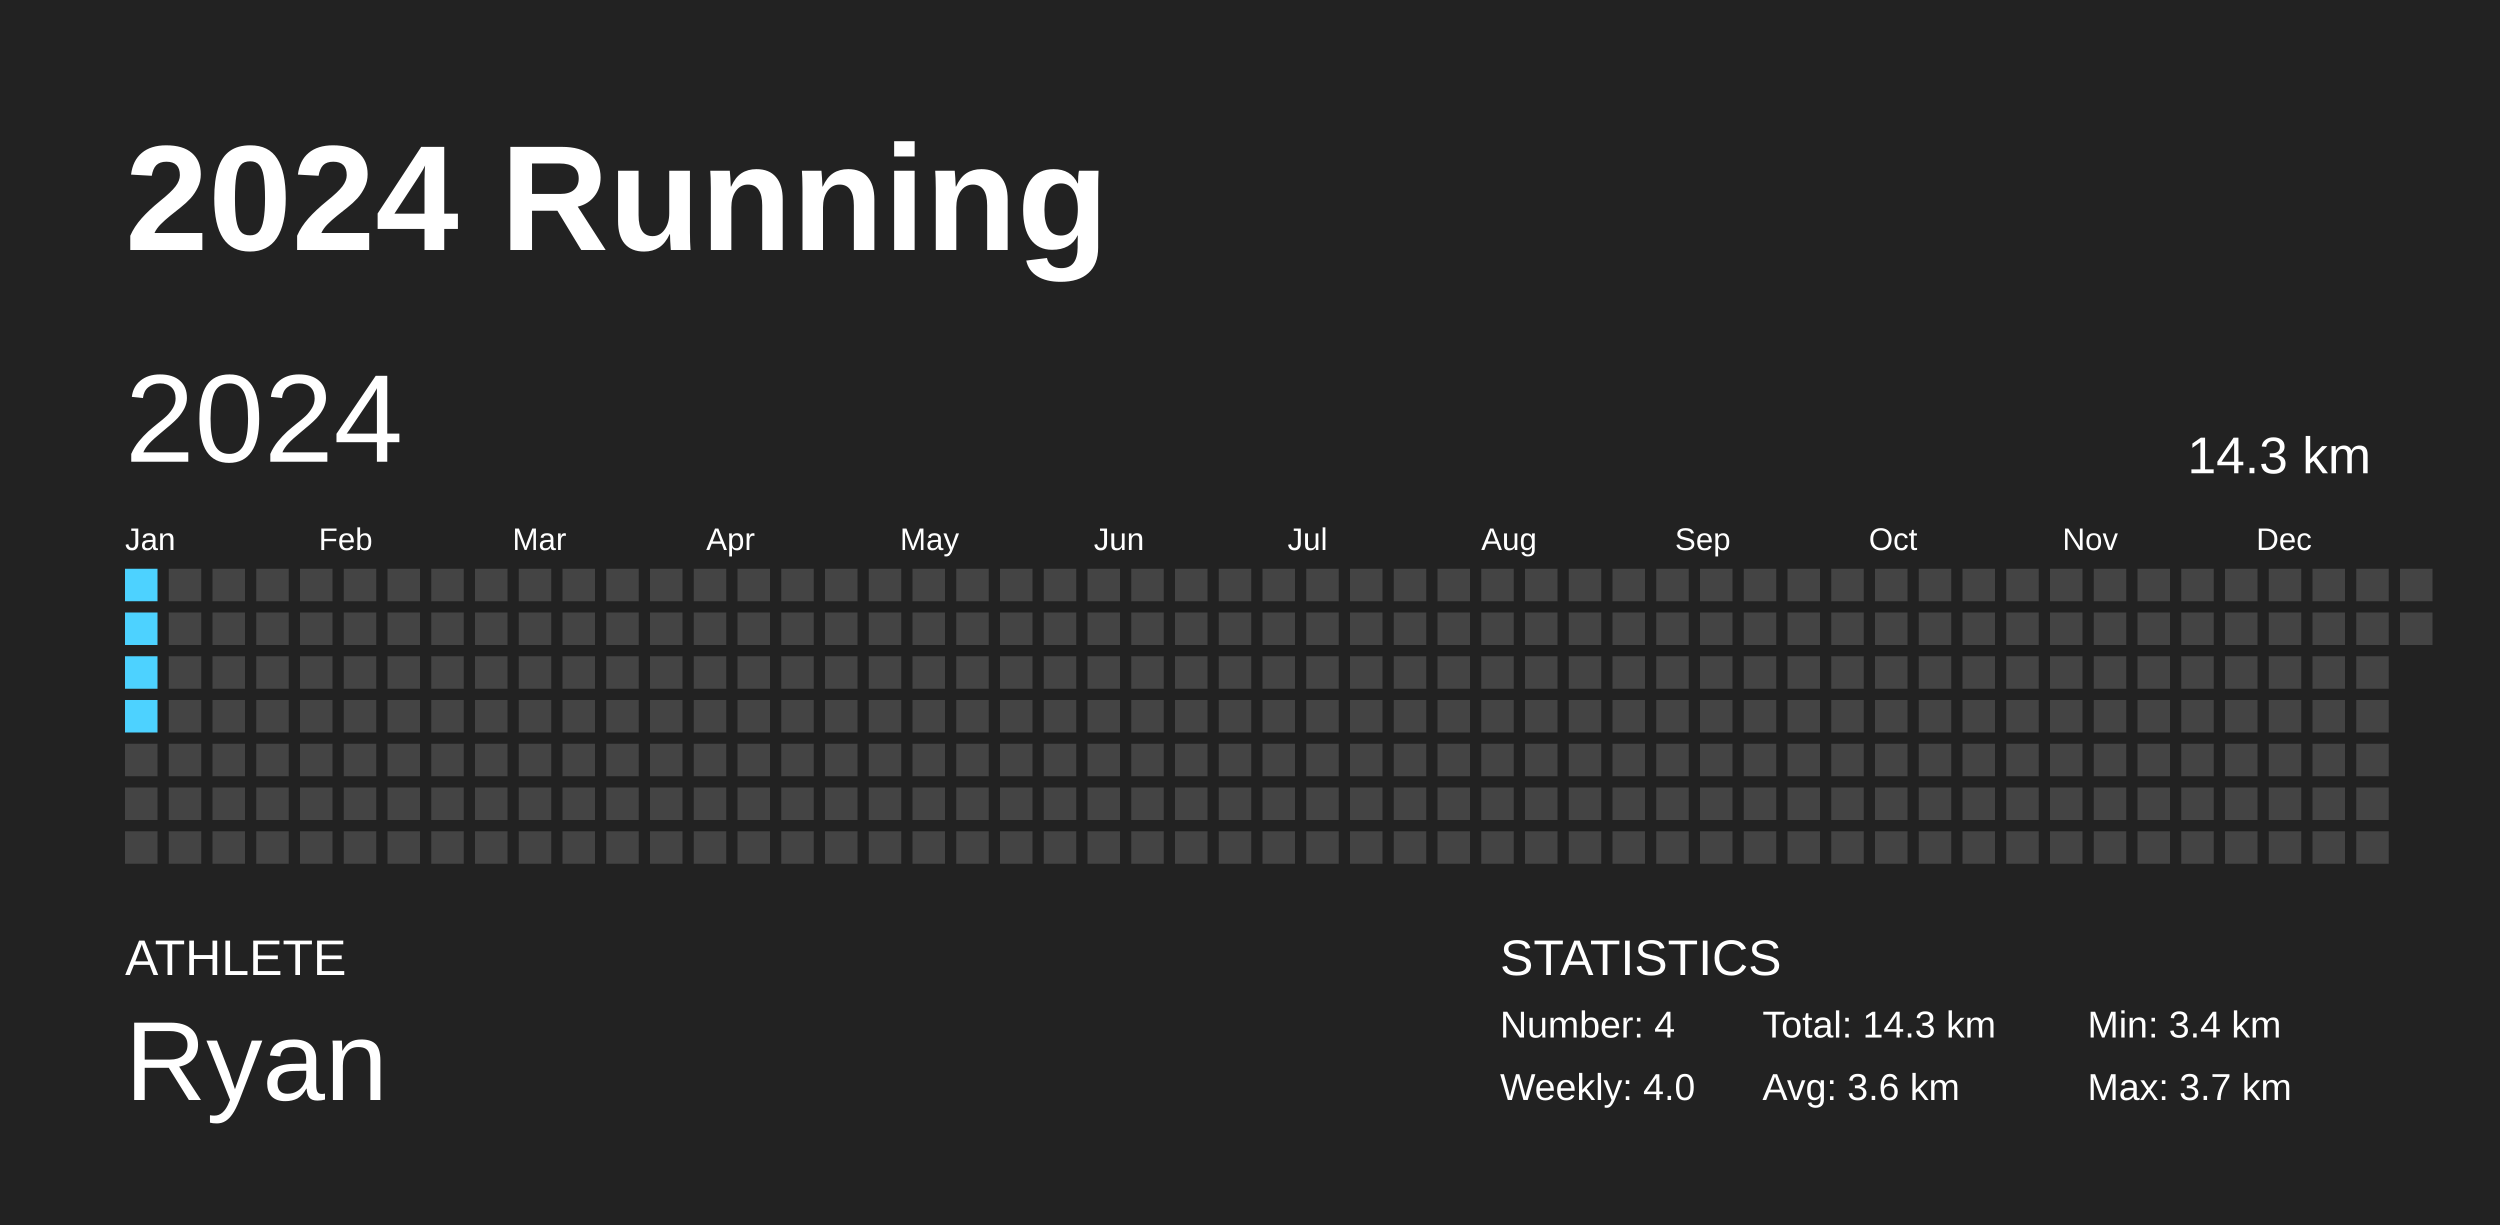
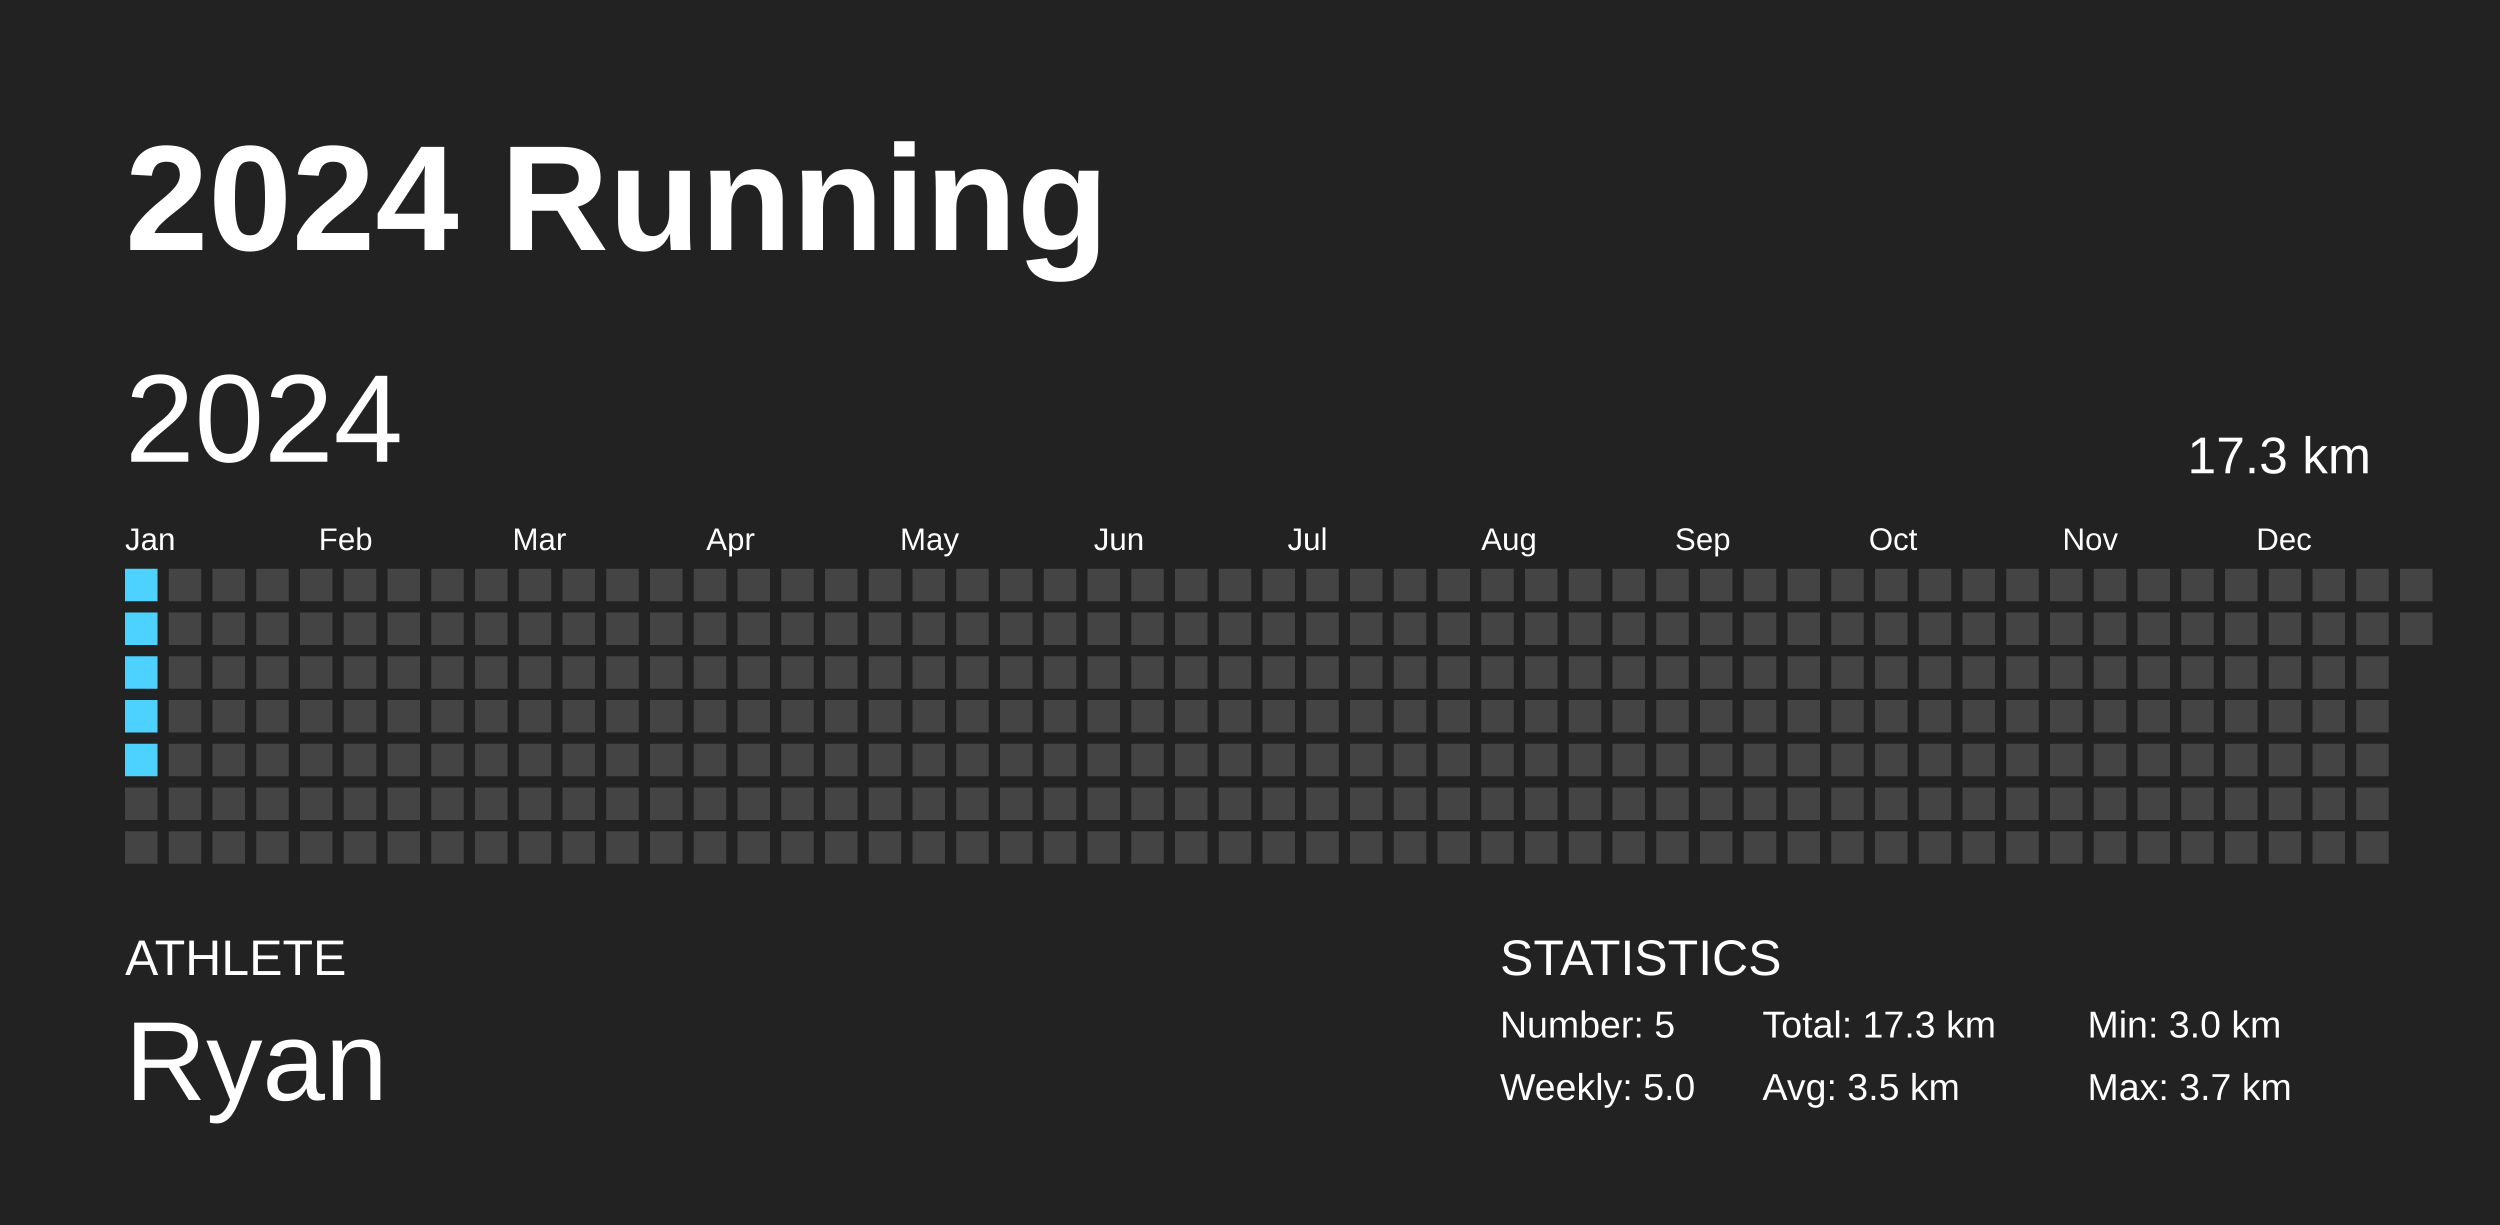
<svg xmlns="http://www.w3.org/2000/svg" baseProfile="full" height="98mm" version="1.1" viewBox="0,0,200,98" width="200mm">
  <defs />
  <rect fill="#222222" height="98" width="200" x="0" y="0" />
  <text fill="#FFFFFF" style="font-size:12px; font-family:Arial; font-weight:bold;" x="10" y="20">2024 Running</text>
  <text fill="#FFFFFF" style="font-size:4px; font-family:Arial" x="10" y="78">ATHLETE</text>
  <text fill="#FFFFFF" style="font-size:9px; font-family:Arial" x="10" y="88">Ryan</text>
  <text fill="#FFFFFF" style="font-size:4px; font-family:Arial" x="120" y="78">STATISTICS</text>
-   <text fill="#FFFFFF" style="font-size:3px; font-family:Arial" x="120" y="83">Number: 4</text>
-   <text fill="#FFFFFF" style="font-size:3px; font-family:Arial" x="120" y="88">Weekly: 4.0</text>
-   <text fill="#FFFFFF" style="font-size:3px; font-family:Arial" x="141" y="83">Total: 14.3 km</text>
-   <text fill="#FFFFFF" style="font-size:3px; font-family:Arial" x="141" y="88">Avg: 3.6 km</text>
-   <text fill="#FFFFFF" style="font-size:3px; font-family:Arial" x="167" y="83">Min: 3.4 km</text>
+   <text fill="#FFFFFF" style="font-size:3px; font-family:Arial" x="120" y="83">Number: 5</text>
+   <text fill="#FFFFFF" style="font-size:3px; font-family:Arial" x="120" y="88">Weekly: 5.0</text>
+   <text fill="#FFFFFF" style="font-size:3px; font-family:Arial" x="141" y="83">Total: 17.3 km</text>
+   <text fill="#FFFFFF" style="font-size:3px; font-family:Arial" x="141" y="88">Avg: 3.5 km</text>
+   <text fill="#FFFFFF" style="font-size:3px; font-family:Arial" x="167" y="83">Min: 3.0 km</text>
  <text fill="#FFFFFF" style="font-size:3px; font-family:Arial" x="167" y="88">Max: 3.7 km</text>
  <text dominant-baseline="hanging" fill="#FFFFFF" style="font-size:10.0px; font-family:Arial;" x="10" y="30">2024</text>
-   <text dominant-baseline="hanging" fill="#FFFFFF" style="font-size:4.125px; font-family:Arial;" x="175" y="35">14.3 km</text>
+   <text dominant-baseline="hanging" fill="#FFFFFF" style="font-size:4.125px; font-family:Arial;" x="175" y="35">17.3 km</text>
  <text fill="#FFFFFF" style="font-size:2.5px; font-family:Arial" x="10.0" y="44">Jan</text>
  <text fill="#FFFFFF" style="font-size:2.5px; font-family:Arial" x="25.5" y="44">Feb</text>
  <text fill="#FFFFFF" style="font-size:2.5px; font-family:Arial" x="41.0" y="44">Mar</text>
  <text fill="#FFFFFF" style="font-size:2.5px; font-family:Arial" x="56.5" y="44">Apr</text>
  <text fill="#FFFFFF" style="font-size:2.5px; font-family:Arial" x="72.0" y="44">May</text>
  <text fill="#FFFFFF" style="font-size:2.5px; font-family:Arial" x="87.5" y="44">Jun</text>
  <text fill="#FFFFFF" style="font-size:2.5px; font-family:Arial" x="103.0" y="44">Jul</text>
  <text fill="#FFFFFF" style="font-size:2.5px; font-family:Arial" x="118.5" y="44">Aug</text>
  <text fill="#FFFFFF" style="font-size:2.5px; font-family:Arial" x="134.0" y="44">Sep</text>
  <text fill="#FFFFFF" style="font-size:2.5px; font-family:Arial" x="149.5" y="44">Oct</text>
  <text fill="#FFFFFF" style="font-size:2.5px; font-family:Arial" x="165.0" y="44">Nov</text>
  <text fill="#FFFFFF" style="font-size:2.5px; font-family:Arial" x="180.5" y="44">Dec</text>
  <rect fill="#4dd2ff" height="2.6" width="2.6" x="10.0" y="45.5" />
  <rect fill="#4dd2ff" height="2.6" width="2.6" x="10.0" y="49.0" />
  <rect fill="#4dd2ff" height="2.6" width="2.6" x="10.0" y="52.5" />
  <rect fill="#4dd2ff" height="2.6" width="2.6" x="10.0" y="56.0" />
-   <rect fill="#444444" height="2.6" width="2.6" x="10.0" y="59.5" />
+   <rect fill="#4dd2ff" height="2.6" width="2.6" x="10.0" y="59.5" />
  <rect fill="#444444" height="2.6" width="2.6" x="10.0" y="63.0" />
  <rect fill="#444444" height="2.6" width="2.6" x="10.0" y="66.5" />
  <rect fill="#444444" height="2.6" width="2.6" x="13.5" y="45.5" />
  <rect fill="#444444" height="2.6" width="2.6" x="13.5" y="49.0" />
  <rect fill="#444444" height="2.6" width="2.6" x="13.5" y="52.5" />
  <rect fill="#444444" height="2.6" width="2.6" x="13.5" y="56.0" />
  <rect fill="#444444" height="2.6" width="2.6" x="13.5" y="59.5" />
  <rect fill="#444444" height="2.6" width="2.6" x="13.5" y="63.0" />
  <rect fill="#444444" height="2.6" width="2.6" x="13.5" y="66.5" />
  <rect fill="#444444" height="2.6" width="2.6" x="17.0" y="45.5" />
  <rect fill="#444444" height="2.6" width="2.6" x="17.0" y="49.0" />
  <rect fill="#444444" height="2.6" width="2.6" x="17.0" y="52.5" />
  <rect fill="#444444" height="2.6" width="2.6" x="17.0" y="56.0" />
  <rect fill="#444444" height="2.6" width="2.6" x="17.0" y="59.5" />
  <rect fill="#444444" height="2.6" width="2.6" x="17.0" y="63.0" />
  <rect fill="#444444" height="2.6" width="2.6" x="17.0" y="66.5" />
  <rect fill="#444444" height="2.6" width="2.6" x="20.5" y="45.5" />
  <rect fill="#444444" height="2.6" width="2.6" x="20.5" y="49.0" />
  <rect fill="#444444" height="2.6" width="2.6" x="20.5" y="52.5" />
  <rect fill="#444444" height="2.6" width="2.6" x="20.5" y="56.0" />
  <rect fill="#444444" height="2.6" width="2.6" x="20.5" y="59.5" />
  <rect fill="#444444" height="2.6" width="2.6" x="20.5" y="63.0" />
  <rect fill="#444444" height="2.6" width="2.6" x="20.5" y="66.5" />
  <rect fill="#444444" height="2.6" width="2.6" x="24.0" y="45.5" />
  <rect fill="#444444" height="2.6" width="2.6" x="24.0" y="49.0" />
  <rect fill="#444444" height="2.6" width="2.6" x="24.0" y="52.5" />
  <rect fill="#444444" height="2.6" width="2.6" x="24.0" y="56.0" />
  <rect fill="#444444" height="2.6" width="2.6" x="24.0" y="59.5" />
  <rect fill="#444444" height="2.6" width="2.6" x="24.0" y="63.0" />
  <rect fill="#444444" height="2.6" width="2.6" x="24.0" y="66.5" />
  <rect fill="#444444" height="2.6" width="2.6" x="27.5" y="45.5" />
  <rect fill="#444444" height="2.6" width="2.6" x="27.5" y="49.0" />
  <rect fill="#444444" height="2.6" width="2.6" x="27.5" y="52.5" />
  <rect fill="#444444" height="2.6" width="2.6" x="27.5" y="56.0" />
  <rect fill="#444444" height="2.6" width="2.6" x="27.5" y="59.5" />
  <rect fill="#444444" height="2.6" width="2.6" x="27.5" y="63.0" />
  <rect fill="#444444" height="2.6" width="2.6" x="27.5" y="66.5" />
  <rect fill="#444444" height="2.6" width="2.6" x="31.0" y="45.5" />
  <rect fill="#444444" height="2.6" width="2.6" x="31.0" y="49.0" />
  <rect fill="#444444" height="2.6" width="2.6" x="31.0" y="52.5" />
  <rect fill="#444444" height="2.6" width="2.6" x="31.0" y="56.0" />
  <rect fill="#444444" height="2.6" width="2.6" x="31.0" y="59.5" />
  <rect fill="#444444" height="2.6" width="2.6" x="31.0" y="63.0" />
  <rect fill="#444444" height="2.6" width="2.6" x="31.0" y="66.5" />
  <rect fill="#444444" height="2.6" width="2.6" x="34.5" y="45.5" />
  <rect fill="#444444" height="2.6" width="2.6" x="34.5" y="49.0" />
  <rect fill="#444444" height="2.6" width="2.6" x="34.5" y="52.5" />
  <rect fill="#444444" height="2.6" width="2.6" x="34.5" y="56.0" />
  <rect fill="#444444" height="2.6" width="2.6" x="34.5" y="59.5" />
  <rect fill="#444444" height="2.6" width="2.6" x="34.5" y="63.0" />
  <rect fill="#444444" height="2.6" width="2.6" x="34.5" y="66.5" />
  <rect fill="#444444" height="2.6" width="2.6" x="38.0" y="45.5" />
  <rect fill="#444444" height="2.6" width="2.6" x="38.0" y="49.0" />
  <rect fill="#444444" height="2.6" width="2.6" x="38.0" y="52.5" />
  <rect fill="#444444" height="2.6" width="2.6" x="38.0" y="56.0" />
  <rect fill="#444444" height="2.6" width="2.6" x="38.0" y="59.5" />
  <rect fill="#444444" height="2.6" width="2.6" x="38.0" y="63.0" />
  <rect fill="#444444" height="2.6" width="2.6" x="38.0" y="66.5" />
  <rect fill="#444444" height="2.6" width="2.6" x="41.5" y="45.5" />
  <rect fill="#444444" height="2.6" width="2.6" x="41.5" y="49.0" />
  <rect fill="#444444" height="2.6" width="2.6" x="41.5" y="52.5" />
  <rect fill="#444444" height="2.6" width="2.6" x="41.5" y="56.0" />
  <rect fill="#444444" height="2.6" width="2.6" x="41.5" y="59.5" />
  <rect fill="#444444" height="2.6" width="2.6" x="41.5" y="63.0" />
  <rect fill="#444444" height="2.6" width="2.6" x="41.5" y="66.5" />
  <rect fill="#444444" height="2.6" width="2.6" x="45.0" y="45.5" />
  <rect fill="#444444" height="2.6" width="2.6" x="45.0" y="49.0" />
  <rect fill="#444444" height="2.6" width="2.6" x="45.0" y="52.5" />
  <rect fill="#444444" height="2.6" width="2.6" x="45.0" y="56.0" />
  <rect fill="#444444" height="2.6" width="2.6" x="45.0" y="59.5" />
  <rect fill="#444444" height="2.6" width="2.6" x="45.0" y="63.0" />
  <rect fill="#444444" height="2.6" width="2.6" x="45.0" y="66.5" />
  <rect fill="#444444" height="2.6" width="2.6" x="48.5" y="45.5" />
  <rect fill="#444444" height="2.6" width="2.6" x="48.5" y="49.0" />
  <rect fill="#444444" height="2.6" width="2.6" x="48.5" y="52.5" />
  <rect fill="#444444" height="2.6" width="2.6" x="48.5" y="56.0" />
  <rect fill="#444444" height="2.6" width="2.6" x="48.5" y="59.5" />
  <rect fill="#444444" height="2.6" width="2.6" x="48.5" y="63.0" />
  <rect fill="#444444" height="2.6" width="2.6" x="48.5" y="66.5" />
  <rect fill="#444444" height="2.6" width="2.6" x="52.0" y="45.5" />
  <rect fill="#444444" height="2.6" width="2.6" x="52.0" y="49.0" />
  <rect fill="#444444" height="2.6" width="2.6" x="52.0" y="52.5" />
  <rect fill="#444444" height="2.6" width="2.6" x="52.0" y="56.0" />
  <rect fill="#444444" height="2.6" width="2.6" x="52.0" y="59.5" />
  <rect fill="#444444" height="2.6" width="2.6" x="52.0" y="63.0" />
  <rect fill="#444444" height="2.6" width="2.6" x="52.0" y="66.5" />
  <rect fill="#444444" height="2.6" width="2.6" x="55.5" y="45.5" />
  <rect fill="#444444" height="2.6" width="2.6" x="55.5" y="49.0" />
  <rect fill="#444444" height="2.6" width="2.6" x="55.5" y="52.5" />
  <rect fill="#444444" height="2.6" width="2.6" x="55.5" y="56.0" />
  <rect fill="#444444" height="2.6" width="2.6" x="55.5" y="59.5" />
  <rect fill="#444444" height="2.6" width="2.6" x="55.5" y="63.0" />
  <rect fill="#444444" height="2.6" width="2.6" x="55.5" y="66.5" />
  <rect fill="#444444" height="2.6" width="2.6" x="59.0" y="45.5" />
  <rect fill="#444444" height="2.6" width="2.6" x="59.0" y="49.0" />
  <rect fill="#444444" height="2.6" width="2.6" x="59.0" y="52.5" />
  <rect fill="#444444" height="2.6" width="2.6" x="59.0" y="56.0" />
  <rect fill="#444444" height="2.6" width="2.6" x="59.0" y="59.5" />
  <rect fill="#444444" height="2.6" width="2.6" x="59.0" y="63.0" />
  <rect fill="#444444" height="2.6" width="2.6" x="59.0" y="66.5" />
  <rect fill="#444444" height="2.6" width="2.6" x="62.5" y="45.5" />
  <rect fill="#444444" height="2.6" width="2.6" x="62.5" y="49.0" />
  <rect fill="#444444" height="2.6" width="2.6" x="62.5" y="52.5" />
  <rect fill="#444444" height="2.6" width="2.6" x="62.5" y="56.0" />
  <rect fill="#444444" height="2.6" width="2.6" x="62.5" y="59.5" />
  <rect fill="#444444" height="2.6" width="2.6" x="62.5" y="63.0" />
  <rect fill="#444444" height="2.6" width="2.6" x="62.5" y="66.5" />
  <rect fill="#444444" height="2.6" width="2.6" x="66.0" y="45.5" />
  <rect fill="#444444" height="2.6" width="2.6" x="66.0" y="49.0" />
  <rect fill="#444444" height="2.6" width="2.6" x="66.0" y="52.5" />
  <rect fill="#444444" height="2.6" width="2.6" x="66.0" y="56.0" />
  <rect fill="#444444" height="2.6" width="2.6" x="66.0" y="59.5" />
  <rect fill="#444444" height="2.6" width="2.6" x="66.0" y="63.0" />
  <rect fill="#444444" height="2.6" width="2.6" x="66.0" y="66.5" />
  <rect fill="#444444" height="2.6" width="2.6" x="69.5" y="45.5" />
  <rect fill="#444444" height="2.6" width="2.6" x="69.5" y="49.0" />
  <rect fill="#444444" height="2.6" width="2.6" x="69.5" y="52.5" />
  <rect fill="#444444" height="2.6" width="2.6" x="69.5" y="56.0" />
  <rect fill="#444444" height="2.6" width="2.6" x="69.5" y="59.5" />
  <rect fill="#444444" height="2.6" width="2.6" x="69.5" y="63.0" />
  <rect fill="#444444" height="2.6" width="2.6" x="69.5" y="66.5" />
  <rect fill="#444444" height="2.6" width="2.6" x="73.0" y="45.5" />
  <rect fill="#444444" height="2.6" width="2.6" x="73.0" y="49.0" />
  <rect fill="#444444" height="2.6" width="2.6" x="73.0" y="52.5" />
  <rect fill="#444444" height="2.6" width="2.6" x="73.0" y="56.0" />
  <rect fill="#444444" height="2.6" width="2.6" x="73.0" y="59.5" />
  <rect fill="#444444" height="2.6" width="2.6" x="73.0" y="63.0" />
  <rect fill="#444444" height="2.6" width="2.6" x="73.0" y="66.5" />
  <rect fill="#444444" height="2.6" width="2.6" x="76.5" y="45.5" />
  <rect fill="#444444" height="2.6" width="2.6" x="76.5" y="49.0" />
  <rect fill="#444444" height="2.6" width="2.6" x="76.5" y="52.5" />
  <rect fill="#444444" height="2.6" width="2.6" x="76.5" y="56.0" />
  <rect fill="#444444" height="2.6" width="2.6" x="76.5" y="59.5" />
  <rect fill="#444444" height="2.6" width="2.6" x="76.5" y="63.0" />
  <rect fill="#444444" height="2.6" width="2.6" x="76.5" y="66.5" />
  <rect fill="#444444" height="2.6" width="2.6" x="80.0" y="45.5" />
  <rect fill="#444444" height="2.6" width="2.6" x="80.0" y="49.0" />
  <rect fill="#444444" height="2.6" width="2.6" x="80.0" y="52.5" />
  <rect fill="#444444" height="2.6" width="2.6" x="80.0" y="56.0" />
  <rect fill="#444444" height="2.6" width="2.6" x="80.0" y="59.5" />
  <rect fill="#444444" height="2.6" width="2.6" x="80.0" y="63.0" />
  <rect fill="#444444" height="2.6" width="2.6" x="80.0" y="66.5" />
  <rect fill="#444444" height="2.6" width="2.6" x="83.5" y="45.5" />
  <rect fill="#444444" height="2.6" width="2.6" x="83.5" y="49.0" />
  <rect fill="#444444" height="2.6" width="2.6" x="83.5" y="52.5" />
  <rect fill="#444444" height="2.6" width="2.6" x="83.5" y="56.0" />
  <rect fill="#444444" height="2.6" width="2.6" x="83.5" y="59.5" />
  <rect fill="#444444" height="2.6" width="2.6" x="83.5" y="63.0" />
  <rect fill="#444444" height="2.6" width="2.6" x="83.5" y="66.5" />
  <rect fill="#444444" height="2.6" width="2.6" x="87.0" y="45.5" />
  <rect fill="#444444" height="2.6" width="2.6" x="87.0" y="49.0" />
  <rect fill="#444444" height="2.6" width="2.6" x="87.0" y="52.5" />
  <rect fill="#444444" height="2.6" width="2.6" x="87.0" y="56.0" />
  <rect fill="#444444" height="2.6" width="2.6" x="87.0" y="59.5" />
  <rect fill="#444444" height="2.6" width="2.6" x="87.0" y="63.0" />
  <rect fill="#444444" height="2.6" width="2.6" x="87.0" y="66.5" />
  <rect fill="#444444" height="2.6" width="2.6" x="90.5" y="45.5" />
  <rect fill="#444444" height="2.6" width="2.6" x="90.5" y="49.0" />
  <rect fill="#444444" height="2.6" width="2.6" x="90.5" y="52.5" />
  <rect fill="#444444" height="2.6" width="2.6" x="90.5" y="56.0" />
  <rect fill="#444444" height="2.6" width="2.6" x="90.5" y="59.5" />
  <rect fill="#444444" height="2.6" width="2.6" x="90.5" y="63.0" />
  <rect fill="#444444" height="2.6" width="2.6" x="90.5" y="66.5" />
  <rect fill="#444444" height="2.6" width="2.6" x="94.0" y="45.5" />
  <rect fill="#444444" height="2.6" width="2.6" x="94.0" y="49.0" />
  <rect fill="#444444" height="2.6" width="2.6" x="94.0" y="52.5" />
  <rect fill="#444444" height="2.6" width="2.6" x="94.0" y="56.0" />
  <rect fill="#444444" height="2.6" width="2.6" x="94.0" y="59.5" />
  <rect fill="#444444" height="2.6" width="2.6" x="94.0" y="63.0" />
  <rect fill="#444444" height="2.6" width="2.6" x="94.0" y="66.5" />
  <rect fill="#444444" height="2.6" width="2.6" x="97.5" y="45.5" />
  <rect fill="#444444" height="2.6" width="2.6" x="97.5" y="49.0" />
  <rect fill="#444444" height="2.6" width="2.6" x="97.5" y="52.5" />
  <rect fill="#444444" height="2.6" width="2.6" x="97.5" y="56.0" />
  <rect fill="#444444" height="2.6" width="2.6" x="97.5" y="59.5" />
  <rect fill="#444444" height="2.6" width="2.6" x="97.5" y="63.0" />
  <rect fill="#444444" height="2.6" width="2.6" x="97.5" y="66.5" />
  <rect fill="#444444" height="2.6" width="2.6" x="101.0" y="45.5" />
  <rect fill="#444444" height="2.6" width="2.6" x="101.0" y="49.0" />
  <rect fill="#444444" height="2.6" width="2.6" x="101.0" y="52.5" />
  <rect fill="#444444" height="2.6" width="2.6" x="101.0" y="56.0" />
  <rect fill="#444444" height="2.6" width="2.6" x="101.0" y="59.5" />
  <rect fill="#444444" height="2.6" width="2.6" x="101.0" y="63.0" />
  <rect fill="#444444" height="2.6" width="2.6" x="101.0" y="66.5" />
  <rect fill="#444444" height="2.6" width="2.6" x="104.5" y="45.5" />
  <rect fill="#444444" height="2.6" width="2.6" x="104.5" y="49.0" />
  <rect fill="#444444" height="2.6" width="2.6" x="104.5" y="52.5" />
  <rect fill="#444444" height="2.6" width="2.6" x="104.5" y="56.0" />
  <rect fill="#444444" height="2.6" width="2.6" x="104.5" y="59.5" />
  <rect fill="#444444" height="2.6" width="2.6" x="104.5" y="63.0" />
  <rect fill="#444444" height="2.6" width="2.6" x="104.5" y="66.5" />
  <rect fill="#444444" height="2.6" width="2.6" x="108.0" y="45.5" />
  <rect fill="#444444" height="2.6" width="2.6" x="108.0" y="49.0" />
  <rect fill="#444444" height="2.6" width="2.6" x="108.0" y="52.5" />
  <rect fill="#444444" height="2.6" width="2.6" x="108.0" y="56.0" />
  <rect fill="#444444" height="2.6" width="2.6" x="108.0" y="59.5" />
  <rect fill="#444444" height="2.6" width="2.6" x="108.0" y="63.0" />
  <rect fill="#444444" height="2.6" width="2.6" x="108.0" y="66.5" />
  <rect fill="#444444" height="2.6" width="2.6" x="111.5" y="45.5" />
  <rect fill="#444444" height="2.6" width="2.6" x="111.5" y="49.0" />
  <rect fill="#444444" height="2.6" width="2.6" x="111.5" y="52.5" />
  <rect fill="#444444" height="2.6" width="2.6" x="111.5" y="56.0" />
  <rect fill="#444444" height="2.6" width="2.6" x="111.5" y="59.5" />
  <rect fill="#444444" height="2.6" width="2.6" x="111.5" y="63.0" />
  <rect fill="#444444" height="2.6" width="2.6" x="111.5" y="66.5" />
  <rect fill="#444444" height="2.6" width="2.6" x="115.0" y="45.5" />
  <rect fill="#444444" height="2.6" width="2.6" x="115.0" y="49.0" />
  <rect fill="#444444" height="2.6" width="2.6" x="115.0" y="52.5" />
  <rect fill="#444444" height="2.6" width="2.6" x="115.0" y="56.0" />
  <rect fill="#444444" height="2.6" width="2.6" x="115.0" y="59.5" />
  <rect fill="#444444" height="2.6" width="2.6" x="115.0" y="63.0" />
  <rect fill="#444444" height="2.6" width="2.6" x="115.0" y="66.5" />
  <rect fill="#444444" height="2.6" width="2.6" x="118.5" y="45.5" />
  <rect fill="#444444" height="2.6" width="2.6" x="118.5" y="49.0" />
  <rect fill="#444444" height="2.6" width="2.6" x="118.5" y="52.5" />
  <rect fill="#444444" height="2.6" width="2.6" x="118.5" y="56.0" />
  <rect fill="#444444" height="2.6" width="2.6" x="118.5" y="59.5" />
  <rect fill="#444444" height="2.6" width="2.6" x="118.5" y="63.0" />
  <rect fill="#444444" height="2.6" width="2.6" x="118.5" y="66.5" />
  <rect fill="#444444" height="2.6" width="2.6" x="122.0" y="45.5" />
  <rect fill="#444444" height="2.6" width="2.6" x="122.0" y="49.0" />
  <rect fill="#444444" height="2.6" width="2.6" x="122.0" y="52.5" />
  <rect fill="#444444" height="2.6" width="2.6" x="122.0" y="56.0" />
  <rect fill="#444444" height="2.6" width="2.6" x="122.0" y="59.5" />
  <rect fill="#444444" height="2.6" width="2.6" x="122.0" y="63.0" />
  <rect fill="#444444" height="2.6" width="2.6" x="122.0" y="66.5" />
  <rect fill="#444444" height="2.6" width="2.6" x="125.5" y="45.5" />
  <rect fill="#444444" height="2.6" width="2.6" x="125.5" y="49.0" />
  <rect fill="#444444" height="2.6" width="2.6" x="125.5" y="52.5" />
  <rect fill="#444444" height="2.6" width="2.6" x="125.5" y="56.0" />
  <rect fill="#444444" height="2.6" width="2.6" x="125.5" y="59.5" />
  <rect fill="#444444" height="2.6" width="2.6" x="125.5" y="63.0" />
  <rect fill="#444444" height="2.6" width="2.6" x="125.5" y="66.5" />
  <rect fill="#444444" height="2.6" width="2.6" x="129.0" y="45.5" />
  <rect fill="#444444" height="2.6" width="2.6" x="129.0" y="49.0" />
  <rect fill="#444444" height="2.6" width="2.6" x="129.0" y="52.5" />
  <rect fill="#444444" height="2.6" width="2.6" x="129.0" y="56.0" />
  <rect fill="#444444" height="2.6" width="2.6" x="129.0" y="59.5" />
  <rect fill="#444444" height="2.6" width="2.6" x="129.0" y="63.0" />
  <rect fill="#444444" height="2.6" width="2.6" x="129.0" y="66.5" />
  <rect fill="#444444" height="2.6" width="2.6" x="132.5" y="45.5" />
  <rect fill="#444444" height="2.6" width="2.6" x="132.5" y="49.0" />
  <rect fill="#444444" height="2.6" width="2.6" x="132.5" y="52.5" />
  <rect fill="#444444" height="2.6" width="2.6" x="132.5" y="56.0" />
  <rect fill="#444444" height="2.6" width="2.6" x="132.5" y="59.5" />
  <rect fill="#444444" height="2.6" width="2.6" x="132.5" y="63.0" />
  <rect fill="#444444" height="2.6" width="2.6" x="132.5" y="66.5" />
  <rect fill="#444444" height="2.6" width="2.6" x="136.0" y="45.5" />
  <rect fill="#444444" height="2.6" width="2.6" x="136.0" y="49.0" />
  <rect fill="#444444" height="2.6" width="2.6" x="136.0" y="52.5" />
  <rect fill="#444444" height="2.6" width="2.6" x="136.0" y="56.0" />
  <rect fill="#444444" height="2.6" width="2.6" x="136.0" y="59.5" />
  <rect fill="#444444" height="2.6" width="2.6" x="136.0" y="63.0" />
  <rect fill="#444444" height="2.6" width="2.6" x="136.0" y="66.5" />
  <rect fill="#444444" height="2.6" width="2.6" x="139.5" y="45.5" />
  <rect fill="#444444" height="2.6" width="2.6" x="139.5" y="49.0" />
  <rect fill="#444444" height="2.6" width="2.6" x="139.5" y="52.5" />
  <rect fill="#444444" height="2.6" width="2.6" x="139.5" y="56.0" />
  <rect fill="#444444" height="2.6" width="2.6" x="139.5" y="59.5" />
  <rect fill="#444444" height="2.6" width="2.6" x="139.5" y="63.0" />
  <rect fill="#444444" height="2.6" width="2.6" x="139.5" y="66.5" />
  <rect fill="#444444" height="2.6" width="2.6" x="143.0" y="45.5" />
  <rect fill="#444444" height="2.6" width="2.6" x="143.0" y="49.0" />
  <rect fill="#444444" height="2.6" width="2.6" x="143.0" y="52.5" />
  <rect fill="#444444" height="2.6" width="2.6" x="143.0" y="56.0" />
  <rect fill="#444444" height="2.6" width="2.6" x="143.0" y="59.5" />
  <rect fill="#444444" height="2.6" width="2.6" x="143.0" y="63.0" />
  <rect fill="#444444" height="2.6" width="2.6" x="143.0" y="66.5" />
  <rect fill="#444444" height="2.6" width="2.6" x="146.5" y="45.5" />
  <rect fill="#444444" height="2.6" width="2.6" x="146.5" y="49.0" />
  <rect fill="#444444" height="2.6" width="2.6" x="146.5" y="52.5" />
  <rect fill="#444444" height="2.6" width="2.6" x="146.5" y="56.0" />
  <rect fill="#444444" height="2.6" width="2.6" x="146.5" y="59.5" />
  <rect fill="#444444" height="2.6" width="2.6" x="146.5" y="63.0" />
  <rect fill="#444444" height="2.6" width="2.6" x="146.5" y="66.5" />
  <rect fill="#444444" height="2.6" width="2.6" x="150.0" y="45.5" />
  <rect fill="#444444" height="2.6" width="2.6" x="150.0" y="49.0" />
  <rect fill="#444444" height="2.6" width="2.6" x="150.0" y="52.5" />
  <rect fill="#444444" height="2.6" width="2.6" x="150.0" y="56.0" />
  <rect fill="#444444" height="2.6" width="2.6" x="150.0" y="59.5" />
  <rect fill="#444444" height="2.6" width="2.6" x="150.0" y="63.0" />
  <rect fill="#444444" height="2.6" width="2.6" x="150.0" y="66.5" />
  <rect fill="#444444" height="2.6" width="2.6" x="153.5" y="45.5" />
  <rect fill="#444444" height="2.6" width="2.6" x="153.5" y="49.0" />
  <rect fill="#444444" height="2.6" width="2.6" x="153.5" y="52.5" />
  <rect fill="#444444" height="2.6" width="2.6" x="153.5" y="56.0" />
  <rect fill="#444444" height="2.6" width="2.6" x="153.5" y="59.5" />
  <rect fill="#444444" height="2.6" width="2.6" x="153.5" y="63.0" />
  <rect fill="#444444" height="2.6" width="2.6" x="153.5" y="66.5" />
  <rect fill="#444444" height="2.6" width="2.6" x="157.0" y="45.5" />
  <rect fill="#444444" height="2.6" width="2.6" x="157.0" y="49.0" />
  <rect fill="#444444" height="2.6" width="2.6" x="157.0" y="52.5" />
  <rect fill="#444444" height="2.6" width="2.6" x="157.0" y="56.0" />
  <rect fill="#444444" height="2.6" width="2.6" x="157.0" y="59.5" />
  <rect fill="#444444" height="2.6" width="2.6" x="157.0" y="63.0" />
  <rect fill="#444444" height="2.6" width="2.6" x="157.0" y="66.5" />
  <rect fill="#444444" height="2.6" width="2.6" x="160.5" y="45.5" />
  <rect fill="#444444" height="2.6" width="2.6" x="160.5" y="49.0" />
  <rect fill="#444444" height="2.6" width="2.6" x="160.5" y="52.5" />
  <rect fill="#444444" height="2.6" width="2.6" x="160.5" y="56.0" />
  <rect fill="#444444" height="2.6" width="2.6" x="160.5" y="59.5" />
  <rect fill="#444444" height="2.6" width="2.6" x="160.5" y="63.0" />
  <rect fill="#444444" height="2.6" width="2.6" x="160.5" y="66.5" />
  <rect fill="#444444" height="2.6" width="2.6" x="164.0" y="45.5" />
  <rect fill="#444444" height="2.6" width="2.6" x="164.0" y="49.0" />
  <rect fill="#444444" height="2.6" width="2.6" x="164.0" y="52.5" />
  <rect fill="#444444" height="2.6" width="2.6" x="164.0" y="56.0" />
  <rect fill="#444444" height="2.6" width="2.6" x="164.0" y="59.5" />
  <rect fill="#444444" height="2.6" width="2.6" x="164.0" y="63.0" />
  <rect fill="#444444" height="2.6" width="2.6" x="164.0" y="66.5" />
  <rect fill="#444444" height="2.6" width="2.6" x="167.5" y="45.5" />
  <rect fill="#444444" height="2.6" width="2.6" x="167.5" y="49.0" />
  <rect fill="#444444" height="2.6" width="2.6" x="167.5" y="52.5" />
  <rect fill="#444444" height="2.6" width="2.6" x="167.5" y="56.0" />
  <rect fill="#444444" height="2.6" width="2.6" x="167.5" y="59.5" />
  <rect fill="#444444" height="2.6" width="2.6" x="167.5" y="63.0" />
  <rect fill="#444444" height="2.6" width="2.6" x="167.5" y="66.5" />
  <rect fill="#444444" height="2.6" width="2.6" x="171.0" y="45.5" />
  <rect fill="#444444" height="2.6" width="2.6" x="171.0" y="49.0" />
  <rect fill="#444444" height="2.6" width="2.6" x="171.0" y="52.5" />
  <rect fill="#444444" height="2.6" width="2.6" x="171.0" y="56.0" />
  <rect fill="#444444" height="2.6" width="2.6" x="171.0" y="59.5" />
  <rect fill="#444444" height="2.6" width="2.6" x="171.0" y="63.0" />
  <rect fill="#444444" height="2.6" width="2.6" x="171.0" y="66.5" />
  <rect fill="#444444" height="2.6" width="2.6" x="174.5" y="45.5" />
  <rect fill="#444444" height="2.6" width="2.6" x="174.5" y="49.0" />
  <rect fill="#444444" height="2.6" width="2.6" x="174.5" y="52.5" />
  <rect fill="#444444" height="2.6" width="2.6" x="174.5" y="56.0" />
  <rect fill="#444444" height="2.6" width="2.6" x="174.5" y="59.5" />
  <rect fill="#444444" height="2.6" width="2.6" x="174.5" y="63.0" />
  <rect fill="#444444" height="2.6" width="2.6" x="174.5" y="66.5" />
  <rect fill="#444444" height="2.6" width="2.6" x="178.0" y="45.5" />
  <rect fill="#444444" height="2.6" width="2.6" x="178.0" y="49.0" />
  <rect fill="#444444" height="2.6" width="2.6" x="178.0" y="52.5" />
  <rect fill="#444444" height="2.6" width="2.6" x="178.0" y="56.0" />
  <rect fill="#444444" height="2.6" width="2.6" x="178.0" y="59.5" />
  <rect fill="#444444" height="2.6" width="2.6" x="178.0" y="63.0" />
  <rect fill="#444444" height="2.6" width="2.6" x="178.0" y="66.5" />
  <rect fill="#444444" height="2.6" width="2.6" x="181.5" y="45.5" />
  <rect fill="#444444" height="2.6" width="2.6" x="181.5" y="49.0" />
  <rect fill="#444444" height="2.6" width="2.6" x="181.5" y="52.5" />
  <rect fill="#444444" height="2.6" width="2.6" x="181.5" y="56.0" />
  <rect fill="#444444" height="2.6" width="2.6" x="181.5" y="59.5" />
  <rect fill="#444444" height="2.6" width="2.6" x="181.5" y="63.0" />
  <rect fill="#444444" height="2.6" width="2.6" x="181.5" y="66.5" />
  <rect fill="#444444" height="2.6" width="2.6" x="185.0" y="45.5" />
  <rect fill="#444444" height="2.6" width="2.6" x="185.0" y="49.0" />
  <rect fill="#444444" height="2.6" width="2.6" x="185.0" y="52.5" />
  <rect fill="#444444" height="2.6" width="2.6" x="185.0" y="56.0" />
  <rect fill="#444444" height="2.6" width="2.6" x="185.0" y="59.5" />
  <rect fill="#444444" height="2.6" width="2.6" x="185.0" y="63.0" />
  <rect fill="#444444" height="2.6" width="2.6" x="185.0" y="66.5" />
  <rect fill="#444444" height="2.6" width="2.6" x="188.5" y="45.5" />
  <rect fill="#444444" height="2.6" width="2.6" x="188.5" y="49.0" />
  <rect fill="#444444" height="2.6" width="2.6" x="188.5" y="52.5" />
  <rect fill="#444444" height="2.6" width="2.6" x="188.5" y="56.0" />
  <rect fill="#444444" height="2.6" width="2.6" x="188.5" y="59.5" />
  <rect fill="#444444" height="2.6" width="2.6" x="188.5" y="63.0" />
  <rect fill="#444444" height="2.6" width="2.6" x="188.5" y="66.5" />
  <rect fill="#444444" height="2.6" width="2.6" x="192.0" y="45.5" />
  <rect fill="#444444" height="2.6" width="2.6" x="192.0" y="49.0" />
</svg>
